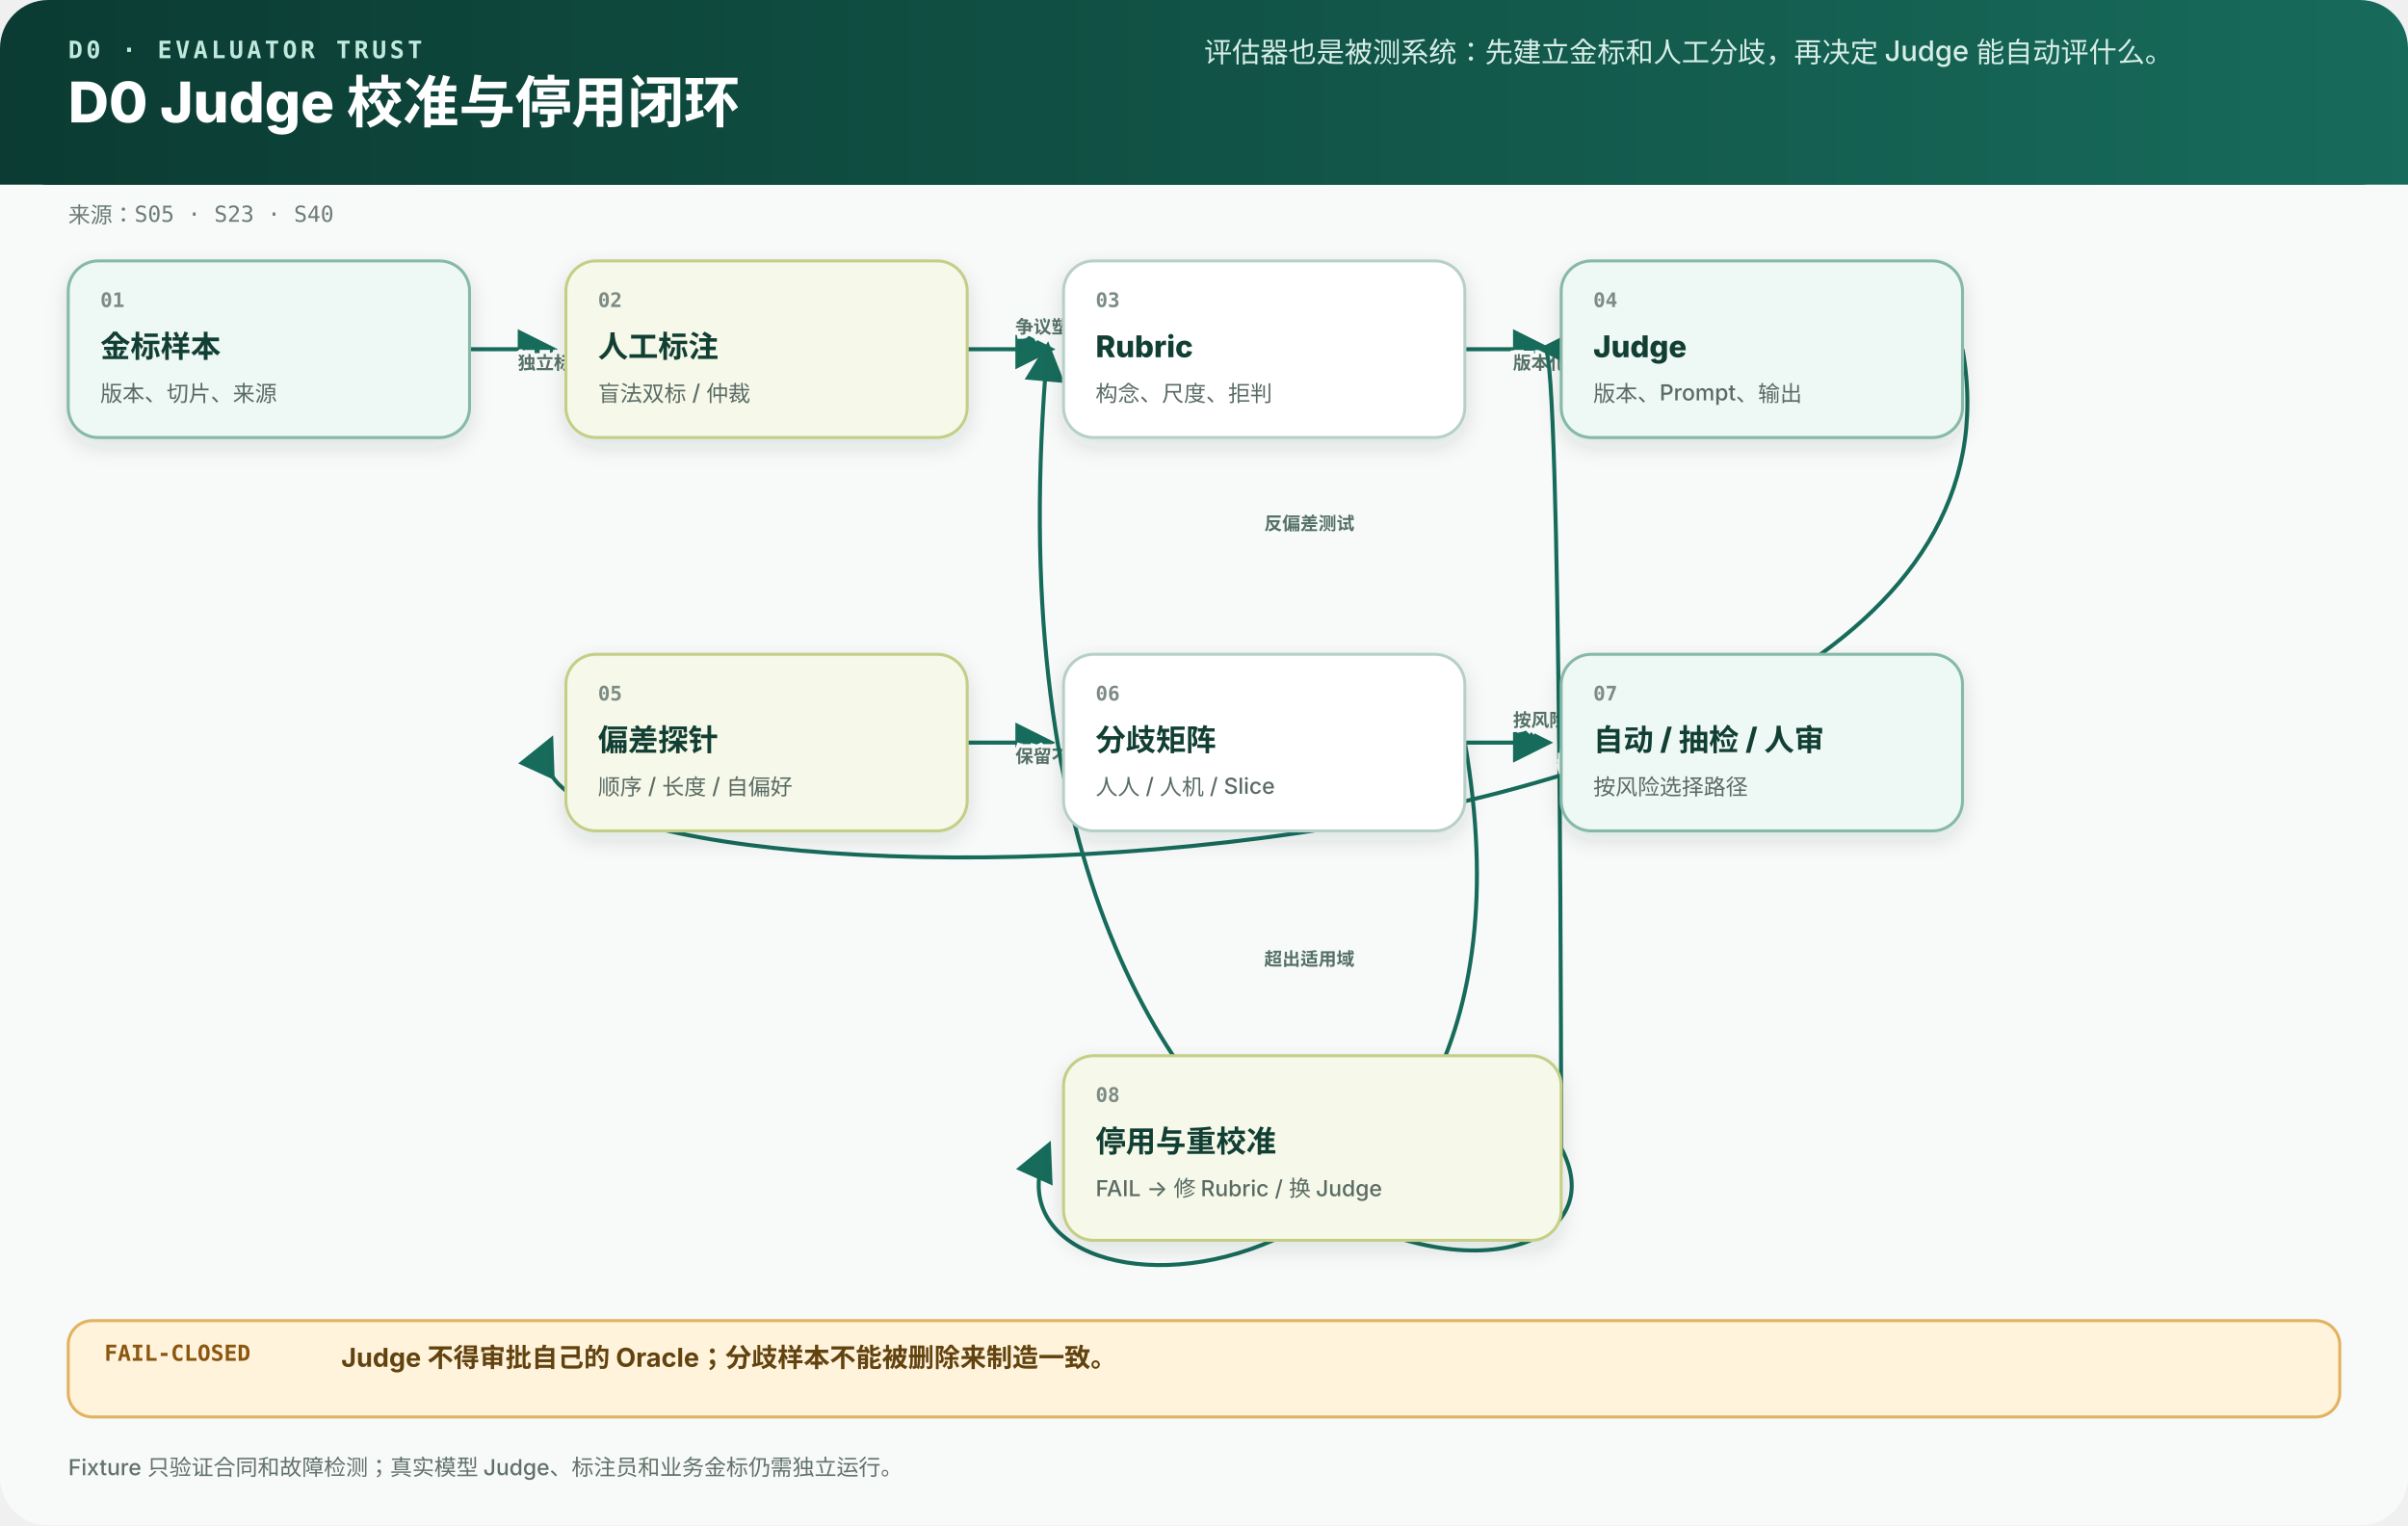
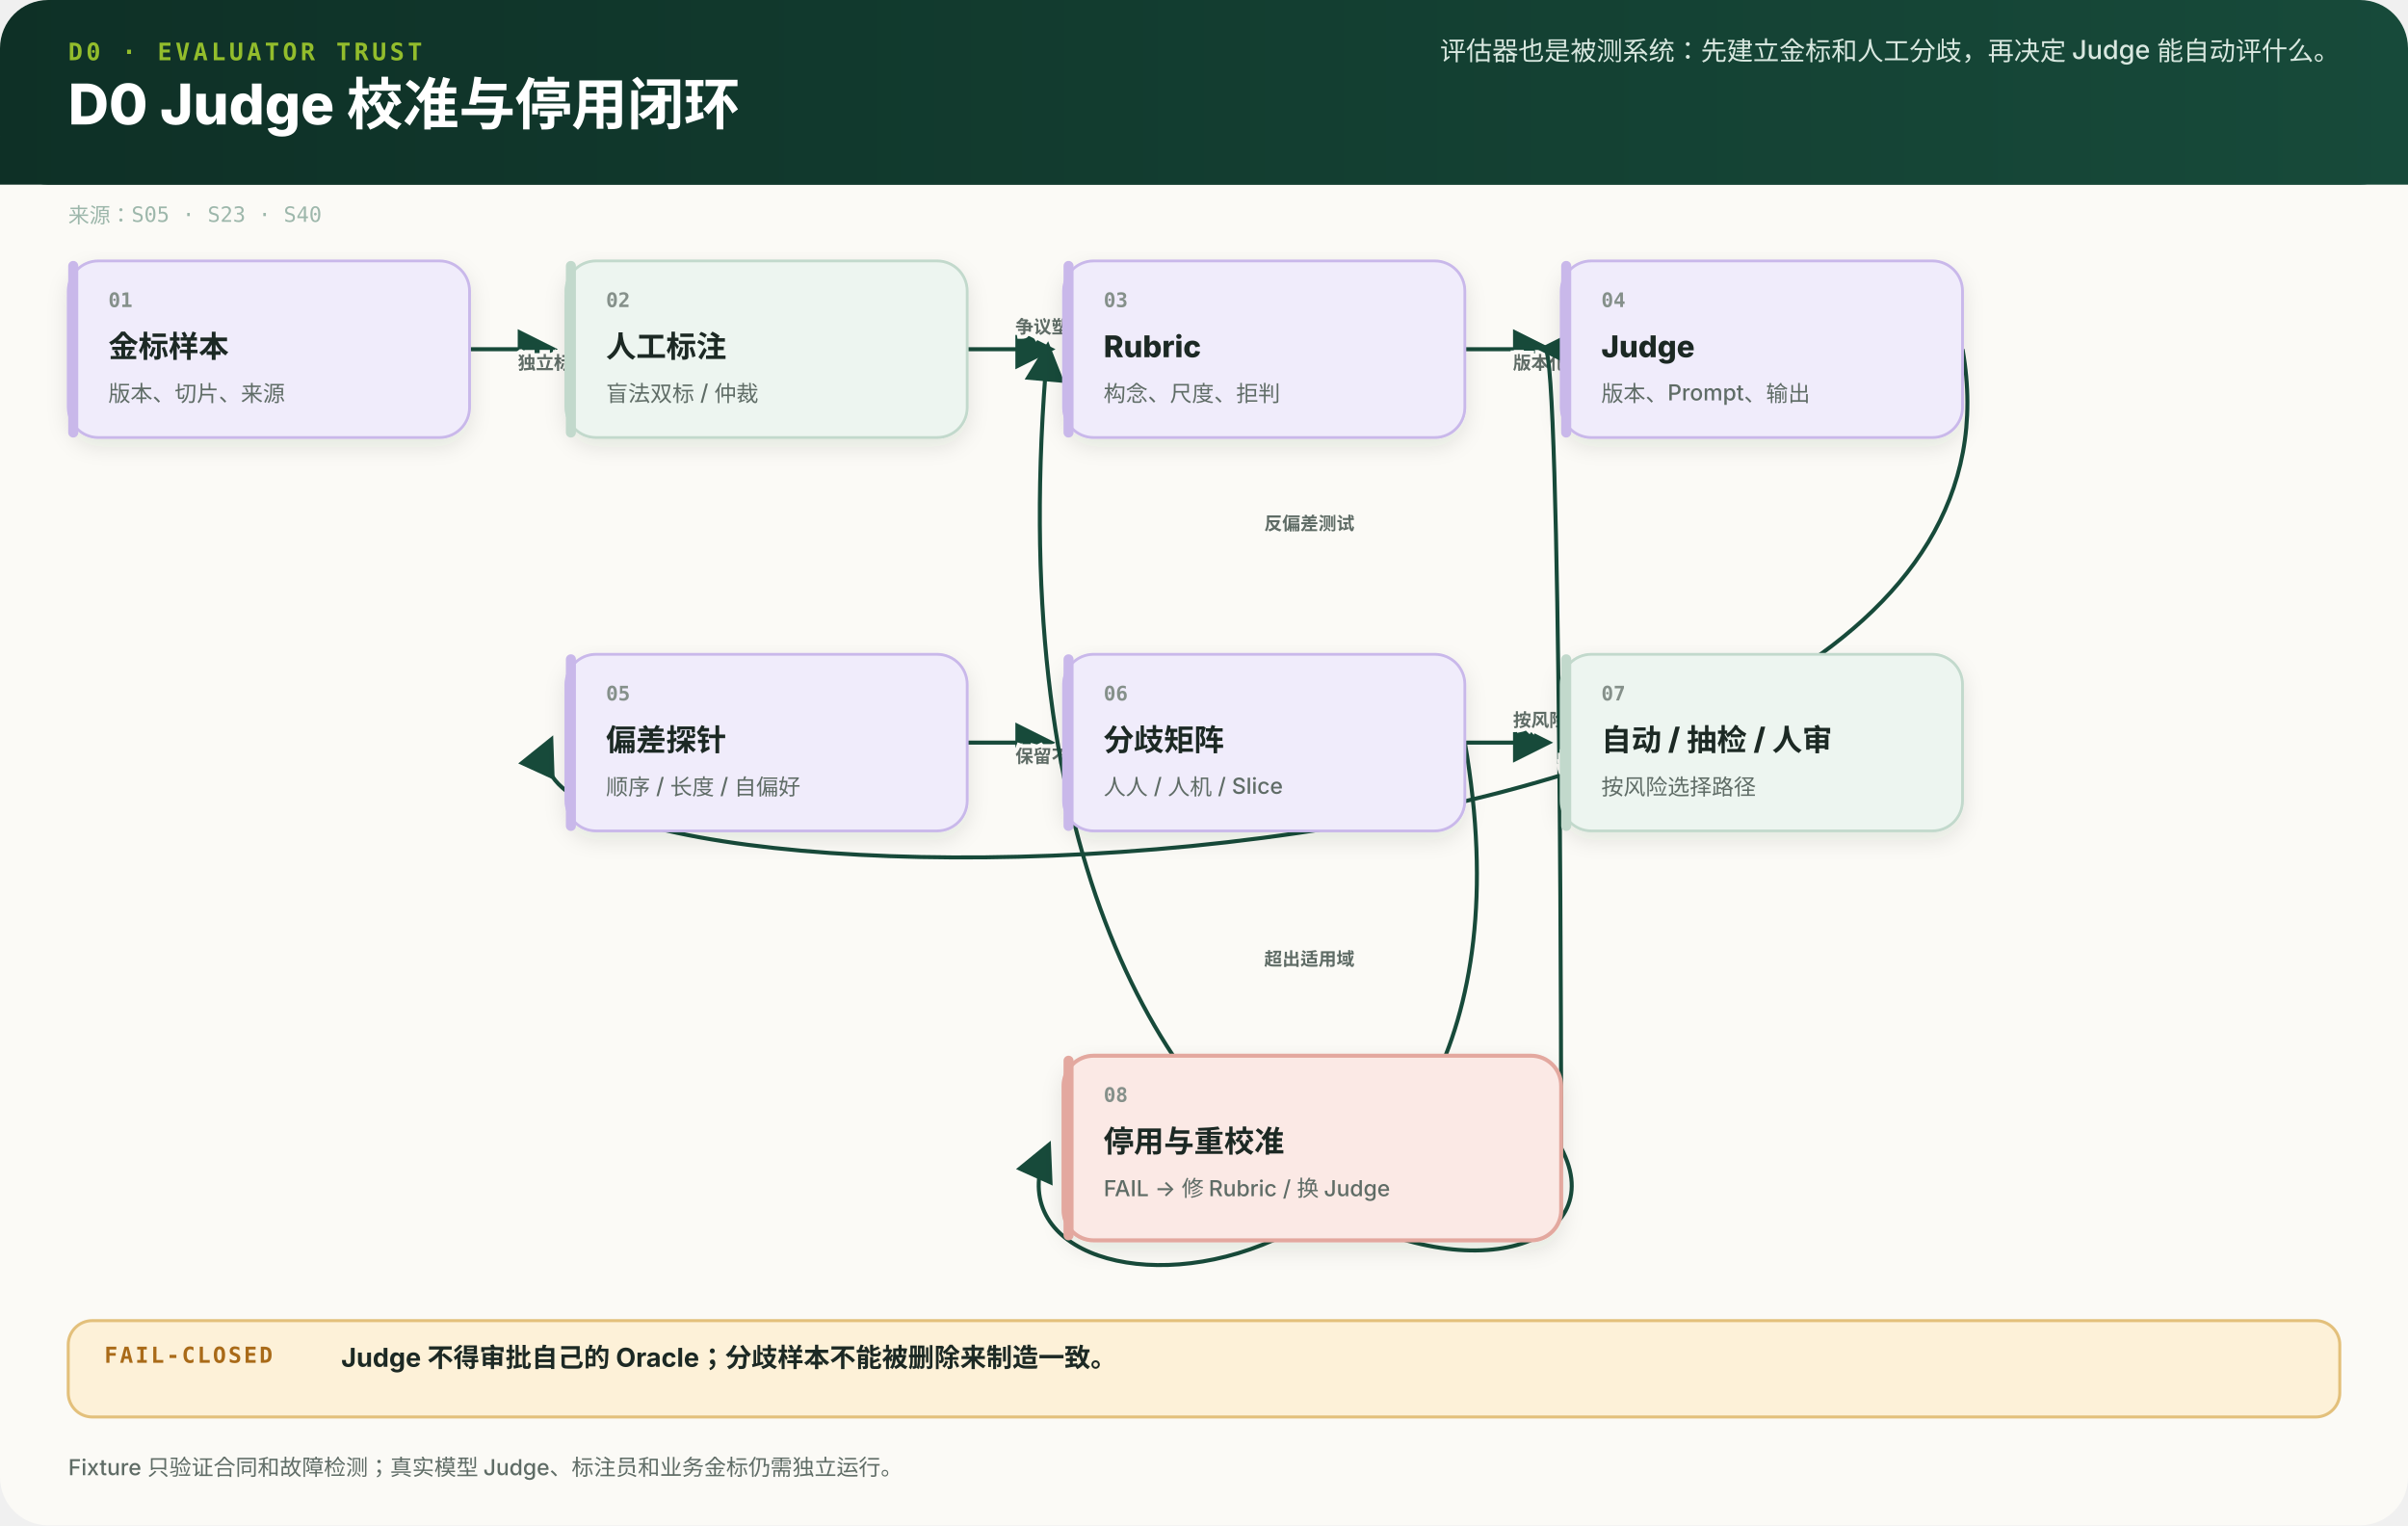
<svg xmlns="http://www.w3.org/2000/svg" role="img" aria-labelledby="title desc" viewBox="0 0 1200 760" width="1200" height="760">
+   <linearGradient id="ds-header-grad" x1="0" y1="0" x2="1" y2="0">
+     <stop offset="0" stop-color="#0e3026" />
+     <stop offset="1" stop-color="#174a3a" />
+   </linearGradient>
  <defs>
-     <linearGradient id="header" x1="0" x2="1">
-       <stop offset="0" stop-color="#0b3b32" />
-       <stop offset="1" stop-color="#176b5b" />
-     </linearGradient>
-     <marker id="arrow" markerWidth="10" markerHeight="10" refX="8" refY="5" orient="auto">
-       <path d="M0,0 L10,5 L0,10 z" fill="#176b5b" />
+     <filter id="ds-soft" x="-20%" y="-20%" width="140%" height="150%">
+       <feDropShadow dx="0" dy="3" stdDeviation="6" flood-color="#0e3026" flood-opacity="0.08" />
+     </filter>
+     <filter id="ds-strong" x="-20%" y="-20%" width="140%" height="150%">
+       <feDropShadow dx="0" dy="5" stdDeviation="10" flood-color="#0e3026" flood-opacity="0.13" />
+     </filter>
+     <marker id="ds-arw-forest" markerWidth="10" markerHeight="10" refX="8" refY="5" orient="auto">
+       <path d="M0 0 L10 5 L0 10 z" fill="#174a3a" />
    </marker>
-     <filter id="shadow" x="-10%" y="-10%" width="120%" height="130%">
-       <feDropShadow dx="0" dy="4" stdDeviation="5" flood-color="#12372f" flood-opacity=".12" />
-     </filter>
+     <marker id="ds-arw-amber" markerWidth="10" markerHeight="10" refX="8" refY="5" orient="auto">
+       <path d="M0 0 L10 5 L0 10 z" fill="#a96a18" />
+     </marker>
+     <marker id="ds-arw-red" markerWidth="10" markerHeight="10" refX="8" refY="5" orient="auto">
+       <path d="M0 0 L10 5 L0 10 z" fill="#b2402f" />
+     </marker>
+     <marker id="ds-arw-soft" markerWidth="10" markerHeight="10" refX="8" refY="5" orient="auto">
+       <path d="M0 0 L10 5 L0 10 z" fill="#85908a" />
+     </marker>
  </defs>
+   <filter id="shadow" x="-10%" y="-10%" width="120%" height="130%">
+     <feDropShadow dx="0" dy="4" stdDeviation="5" flood-color="#0e3026" flood-opacity=".10" />
+   </filter>
  <style>
-     .bg{fill:#f7faf8}.header{fill:url(#header)}.eyebrow{font:700 12px ui-monospace,SFMono-Regular,Menlo,monospace;letter-spacing:.14em;fill:#bfe9dc}.title{font:800 28px -apple-system,BlinkMacSystemFont,"PingFang SC",sans-serif;fill:white}.subtitle{font:450 14px -apple-system,BlinkMacSystemFont,"PingFang SC",sans-serif;fill:#d7eee7}.source{font:500 11px ui-monospace,SFMono-Regular,Menlo,monospace;fill:#6c7c76}.node rect{fill:white;stroke:#b7d0c7;stroke-width:1.5;filter:url(#shadow)}.node:nth-of-type(3n+1) rect{fill:#eef8f4;stroke:#86b9a8}.node:nth-of-type(3n+2) rect{fill:#f6f8e9;stroke:#c4ce87}.node-index{font:700 10px ui-monospace,monospace;fill:#7c8b85}.node-title{font:800 15px -apple-system,BlinkMacSystemFont,"PingFang SC",sans-serif;fill:#123f34}.node-detail{font:500 11px -apple-system,BlinkMacSystemFont,"PingFang SC",sans-serif;fill:#5a6b64}.edge path{fill:none;stroke:#176b5b;stroke-width:2}.edge text{font:600 9px -apple-system,BlinkMacSystemFont,"PingFang SC",sans-serif;fill:#557168;paint-order:stroke;stroke:#f7faf8;stroke-width:4px}.callout{fill:#fff3db;stroke:#e2b260;stroke-width:1.5}.callout-title{font:800 11px ui-monospace,monospace;fill:#8a5610}.callout-text{font:650 13px -apple-system,BlinkMacSystemFont,"PingFang SC",sans-serif;fill:#62430f}.footer{font:500 11px -apple-system,BlinkMacSystemFont,"PingFang SC",sans-serif;fill:#62716b}
+     .bg{fill:#fbfaf6}.header{fill:url(#ds-header-grad)}.eyebrow{font:700 12px ui-monospace,SFMono-Regular,Menlo,Consolas,monospace;letter-spacing:.14em;fill:#93bd2c}.title{font:800 28px -apple-system,BlinkMacSystemFont,"Segoe UI","PingFang SC","Hiragino Sans GB","Microsoft YaHei",sans-serif;fill:white}.subtitle{font:450 13px -apple-system,BlinkMacSystemFont,"Segoe UI","PingFang SC","Hiragino Sans GB","Microsoft YaHei",sans-serif;fill:#d9e8e0}.source{font:500 10.5px ui-monospace,SFMono-Regular,Menlo,Consolas,monospace;fill:#9db7ab}.node-index{font:800 10px ui-monospace,SFMono-Regular,Menlo,Consolas,monospace;fill:#85908a}.node-title{font:800 15px -apple-system,BlinkMacSystemFont,"Segoe UI","PingFang SC","Hiragino Sans GB","Microsoft YaHei",sans-serif;fill:#1c2924}.node-detail{font:500 11px -apple-system,BlinkMacSystemFont,"Segoe UI","PingFang SC","Hiragino Sans GB","Microsoft YaHei",sans-serif;fill:#5f6c66}.edge path{fill:none;stroke:#174a3a;stroke-width:2}.edge text{font:600 9px -apple-system,BlinkMacSystemFont,"Segoe UI","PingFang SC","Hiragino Sans GB","Microsoft YaHei",sans-serif;fill:#5f6c66;paint-order:stroke;stroke:#fbfaf6;stroke-width:4px}.callout{fill:#fdf1d8;stroke:#e3c07b;stroke-width:1.5}.callout-title{font:800 11px ui-monospace,SFMono-Regular,Menlo,Consolas,monospace;letter-spacing:.1em;fill:#a96a18}.callout-text{font:650 13px -apple-system,BlinkMacSystemFont,"Segoe UI","PingFang SC","Hiragino Sans GB","Microsoft YaHei",sans-serif;fill:#1c2924}.footer{font:500 11px -apple-system,BlinkMacSystemFont,"Segoe UI","PingFang SC","Hiragino Sans GB","Microsoft YaHei",sans-serif;fill:#5f6c66}
  </style>
  <rect class="bg" width="1200" height="760" rx="24" />
  <rect class="header" width="1200" height="92" rx="24" />
  <rect class="header" y="68" width="1200" height="24" />
-   <text class="eyebrow" x="34" y="29">D0 · EVALUATOR TRUST</text>
-   <text class="title" x="34" y="61">D0 Judge 校准与停用闭环</text>
-   <text class="subtitle" x="600" y="31">评估器也是被测系统：先建立金标和人工分歧，再决定 Judge 能自动评什么。</text>
+   <text class="eyebrow" x="34" y="30">D0 · EVALUATOR TRUST</text>
+   <text class="title" x="34" y="62">D0 Judge 校准与停用闭环</text>
+   <text class="subtitle" x="1166" y="30" text-anchor="end">评估器也是被测系统：先建立金标和人工分歧，再决定 Judge 能自动评什么。</text>
  <text class="source" x="34" y="111">来源：S05 · S23 · S40</text>
  <g class="edge">
-     <path d="M 234 174 C 258 174, 258 174, 274 174" marker-end="url(#arrow)" />
+     <path d="M 234 174 C 258 174, 258 174, 274 174" marker-end="url(#ds-arw-forest)" />
    <text x="258" y="184">独立标注</text>
  </g>
  <g class="edge">
-     <path d="M 482 174 C 506 174, 506 174, 522 174" marker-end="url(#arrow)" />
+     <path d="M 482 174 C 506 174, 506 174, 522 174" marker-end="url(#ds-arw-forest)" />
    <text x="506" y="166">争议塑造规则</text>
  </g>
  <g class="edge">
-     <path d="M 730 174 C 754 174, 754 174, 770 174" marker-end="url(#arrow)" />
+     <path d="M 730 174 C 754 174, 754 174, 770 174" marker-end="url(#ds-arw-forest)" />
    <text x="754" y="184">版本化执行</text>
  </g>
  <g class="edge">
-     <path d="M 978 174 C 1030 466, 230 466, 274 370" marker-end="url(#arrow)" />
+     <path d="M 978 174 C 1030 466, 230 466, 274 370" marker-end="url(#ds-arw-forest)" />
    <text x="630" y="264">反偏差测试</text>
  </g>
  <g class="edge">
-     <path d="M 482 370 C 506 370, 506 370, 522 370" marker-end="url(#arrow)" />
+     <path d="M 482 370 C 506 370, 506 370, 522 370" marker-end="url(#ds-arw-forest)" />
    <text x="506" y="380">保留不一致</text>
  </g>
  <g class="edge">
-     <path d="M 730 370 C 754 370, 754 370, 770 370" marker-end="url(#arrow)" />
+     <path d="M 730 370 C 754 370, 754 370, 770 370" marker-end="url(#ds-arw-forest)" />
    <text x="754" y="362">按风险分流</text>
  </g>
  <g class="edge">
-     <path d="M 730 370 C 782 670, 478 670, 522 572" marker-end="url(#arrow)" />
+     <path d="M 730 370 C 782 670, 478 670, 522 572" marker-end="url(#ds-arw-forest)" />
    <text x="630" y="481">超出适用域</text>
  </g>
  <g class="edge">
-     <path d="M 778 572 C 830 670, 478 670, 522 174" marker-end="url(#arrow)" />
+     <path d="M 778 572 C 830 670, 478 670, 522 174" marker-end="url(#ds-arw-forest)" />
    <text x="654" y="365">修订后重跑</text>
  </g>
  <g class="edge">
-     <path d="M 778 572 C 778 572, 778 174, 770 174" marker-end="url(#arrow)" />
+     <path d="M 778 572 C 778 572, 778 174, 770 174" marker-end="url(#ds-arw-forest)" />
    <text x="778" y="383">换版桥接</text>
  </g>
  <g class="node gold">
-     <rect x="34" y="130" width="200" height="88" rx="15" />
-     <text class="node-index" x="50" y="153">01</text>
-     <text class="node-title" x="50" y="178">金标样本</text>
-     <text class="node-detail" x="50" y="200">版本、切片、来源</text>
+     <rect x="34" y="130" width="200" height="88" rx="15" fill="#f0ecfb" stroke="#c9b8ea" stroke-width="1.4" filter="url(#shadow)" />
+     <rect x="34" y="130" width="5" height="88" rx="2.5" fill="#c9b8ea" />
+     <text class="node-index" x="54" y="153">01</text>
+     <text class="node-title" x="54" y="178">金标样本</text>
+     <text class="node-detail" x="54" y="200">版本、切片、来源</text>
  </g>
  <g class="node human">
-     <rect x="282" y="130" width="200" height="88" rx="15" />
-     <text class="node-index" x="298" y="153">02</text>
-     <text class="node-title" x="298" y="178">人工标注</text>
-     <text class="node-detail" x="298" y="200">盲法双标 / 仲裁</text>
+     <rect x="282" y="130" width="200" height="88" rx="15" fill="#edf5f0" stroke="#c2d9cc" stroke-width="1.4" filter="url(#shadow)" />
+     <rect x="282" y="130" width="5" height="88" rx="2.5" fill="#c2d9cc" />
+     <text class="node-index" x="302" y="153">02</text>
+     <text class="node-title" x="302" y="178">人工标注</text>
+     <text class="node-detail" x="302" y="200">盲法双标 / 仲裁</text>
  </g>
  <g class="node rubric">
-     <rect x="530" y="130" width="200" height="88" rx="15" />
-     <text class="node-index" x="546" y="153">03</text>
-     <text class="node-title" x="546" y="178">Rubric</text>
-     <text class="node-detail" x="546" y="200">构念、尺度、拒判</text>
+     <rect x="530" y="130" width="200" height="88" rx="15" fill="#f0ecfb" stroke="#c9b8ea" stroke-width="1.4" filter="url(#shadow)" />
+     <rect x="530" y="130" width="5" height="88" rx="2.5" fill="#c9b8ea" />
+     <text class="node-index" x="550" y="153">03</text>
+     <text class="node-title" x="550" y="178">Rubric</text>
+     <text class="node-detail" x="550" y="200">构念、尺度、拒判</text>
  </g>
  <g class="node judge">
-     <rect x="778" y="130" width="200" height="88" rx="15" />
-     <text class="node-index" x="794" y="153">04</text>
-     <text class="node-title" x="794" y="178">Judge</text>
-     <text class="node-detail" x="794" y="200">版本、Prompt、输出</text>
+     <rect x="778" y="130" width="200" height="88" rx="15" fill="#f0ecfb" stroke="#c9b8ea" stroke-width="1.4" filter="url(#shadow)" />
+     <rect x="778" y="130" width="5" height="88" rx="2.5" fill="#c9b8ea" />
+     <text class="node-index" x="798" y="153">04</text>
+     <text class="node-title" x="798" y="178">Judge</text>
+     <text class="node-detail" x="798" y="200">版本、Prompt、输出</text>
  </g>
  <g class="node probe">
-     <rect x="282" y="326" width="200" height="88" rx="15" />
-     <text class="node-index" x="298" y="349">05</text>
-     <text class="node-title" x="298" y="374">偏差探针</text>
-     <text class="node-detail" x="298" y="396">顺序 / 长度 / 自偏好</text>
+     <rect x="282" y="326" width="200" height="88" rx="15" fill="#f0ecfb" stroke="#c9b8ea" stroke-width="1.4" filter="url(#shadow)" />
+     <rect x="282" y="326" width="5" height="88" rx="2.5" fill="#c9b8ea" />
+     <text class="node-index" x="302" y="349">05</text>
+     <text class="node-title" x="302" y="374">偏差探针</text>
+     <text class="node-detail" x="302" y="396">顺序 / 长度 / 自偏好</text>
  </g>
  <g class="node disagree">
-     <rect x="530" y="326" width="200" height="88" rx="15" />
-     <text class="node-index" x="546" y="349">06</text>
-     <text class="node-title" x="546" y="374">分歧矩阵</text>
-     <text class="node-detail" x="546" y="396">人人 / 人机 / Slice</text>
+     <rect x="530" y="326" width="200" height="88" rx="15" fill="#f0ecfb" stroke="#c9b8ea" stroke-width="1.4" filter="url(#shadow)" />
+     <rect x="530" y="326" width="5" height="88" rx="2.5" fill="#c9b8ea" />
+     <text class="node-index" x="550" y="349">06</text>
+     <text class="node-title" x="550" y="374">分歧矩阵</text>
+     <text class="node-detail" x="550" y="396">人人 / 人机 / Slice</text>
  </g>
  <g class="node route">
-     <rect x="778" y="326" width="200" height="88" rx="15" />
-     <text class="node-index" x="794" y="349">07</text>
-     <text class="node-title" x="794" y="374">自动 / 抽检 / 人审</text>
-     <text class="node-detail" x="794" y="396">按风险选择路径</text>
+     <rect x="778" y="326" width="200" height="88" rx="15" fill="#edf5f0" stroke="#c2d9cc" stroke-width="1.4" filter="url(#shadow)" />
+     <rect x="778" y="326" width="5" height="88" rx="2.5" fill="#c2d9cc" />
+     <text class="node-index" x="798" y="349">07</text>
+     <text class="node-title" x="798" y="374">自动 / 抽检 / 人审</text>
+     <text class="node-detail" x="798" y="396">按风险选择路径</text>
  </g>
  <g class="node stop">
-     <rect x="530" y="526" width="248" height="92" rx="15" />
-     <text class="node-index" x="546" y="549">08</text>
-     <text class="node-title" x="546" y="574">停用与重校准</text>
-     <text class="node-detail" x="546" y="596">FAIL → 修 Rubric / 换 Judge</text>
+     <rect x="530" y="526" width="248" height="92" rx="15" fill="#fbe9e5" stroke="#e3a89f" stroke-width="2" filter="url(#shadow)" />
+     <rect x="530" y="526" width="5" height="92" rx="2.5" fill="#e3a89f" />
+     <text class="node-index" x="550" y="549">08</text>
+     <text class="node-title" x="550" y="574">停用与重校准</text>
+     <text class="node-detail" x="550" y="596">FAIL → 修 Rubric / 换 Judge</text>
  </g>
  <rect class="callout" x="34" y="658" width="1132" height="48" rx="12" />
-   <text class="callout-title" x="52" y="678">FAIL-CLOSED</text>
+   <text class="callout-title" x="52" y="679">FAIL-CLOSED</text>
  <text class="callout-text" x="170" y="681">Judge 不得审批自己的 Oracle；分歧样本不能被删除来制造一致。</text>
  <text class="footer" x="34" y="735">Fixture 只验证合同和故障检测；真实模型 Judge、标注员和业务金标仍需独立运行。</text>
</svg>
